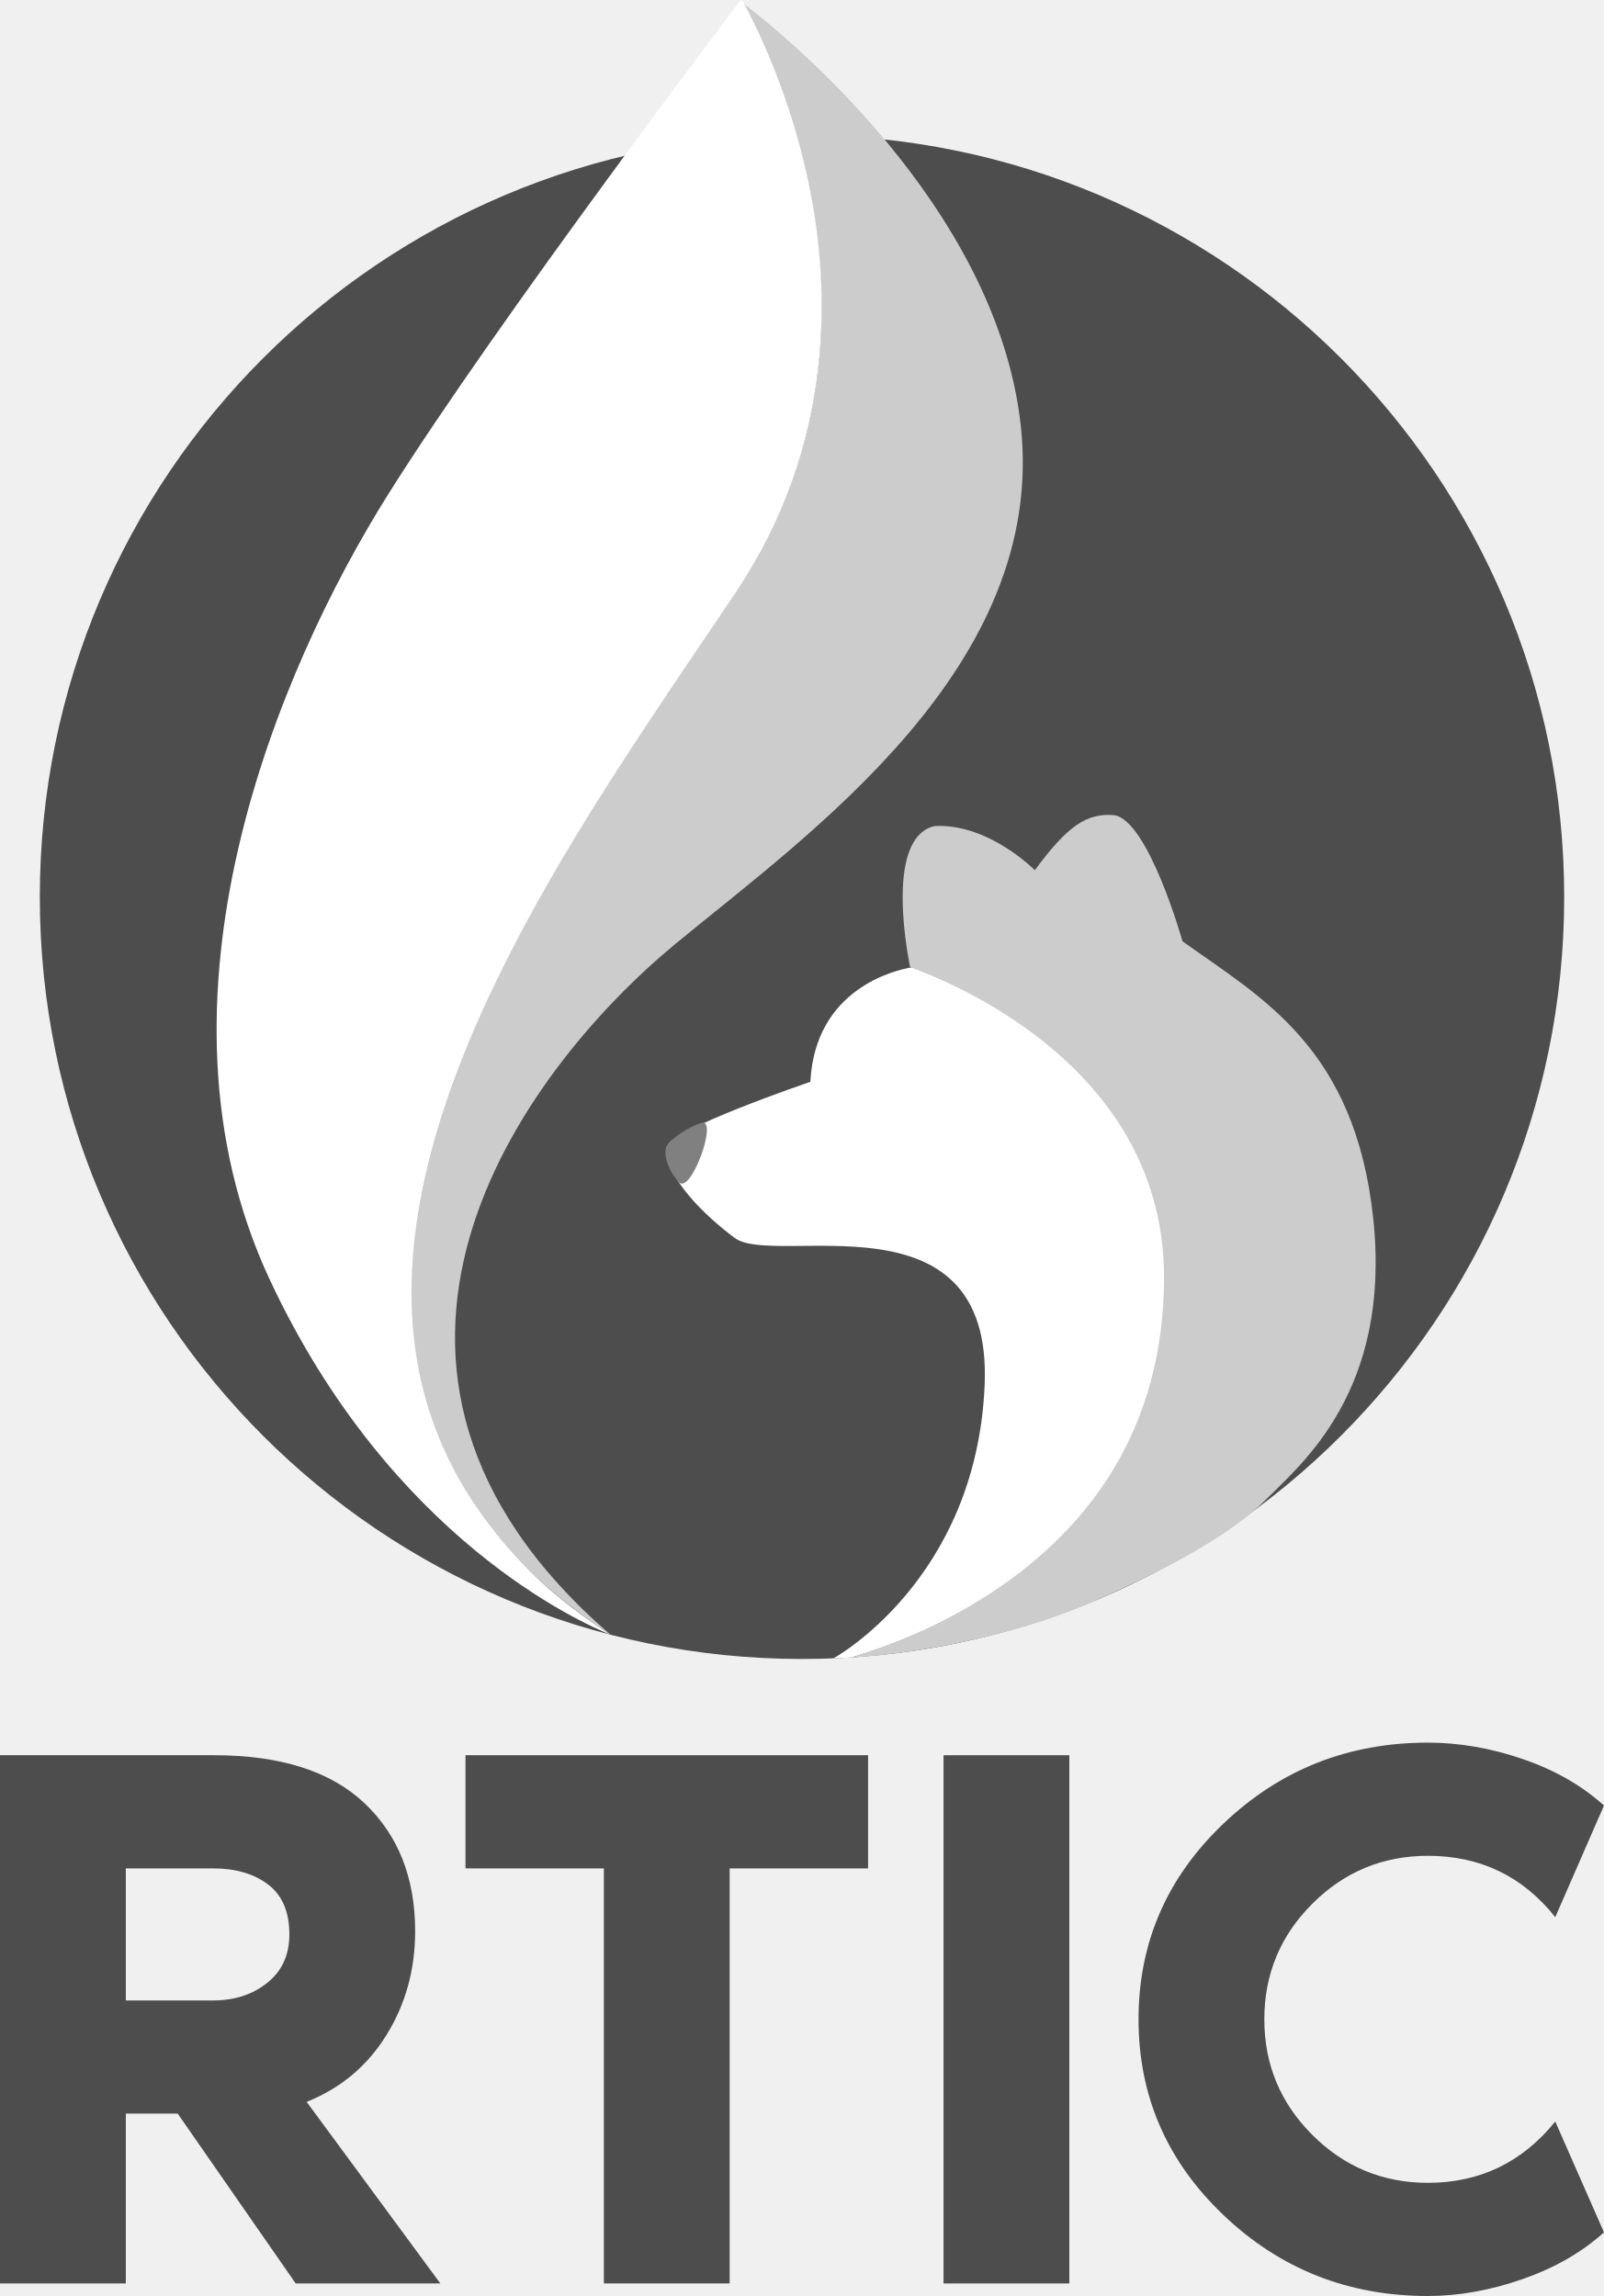
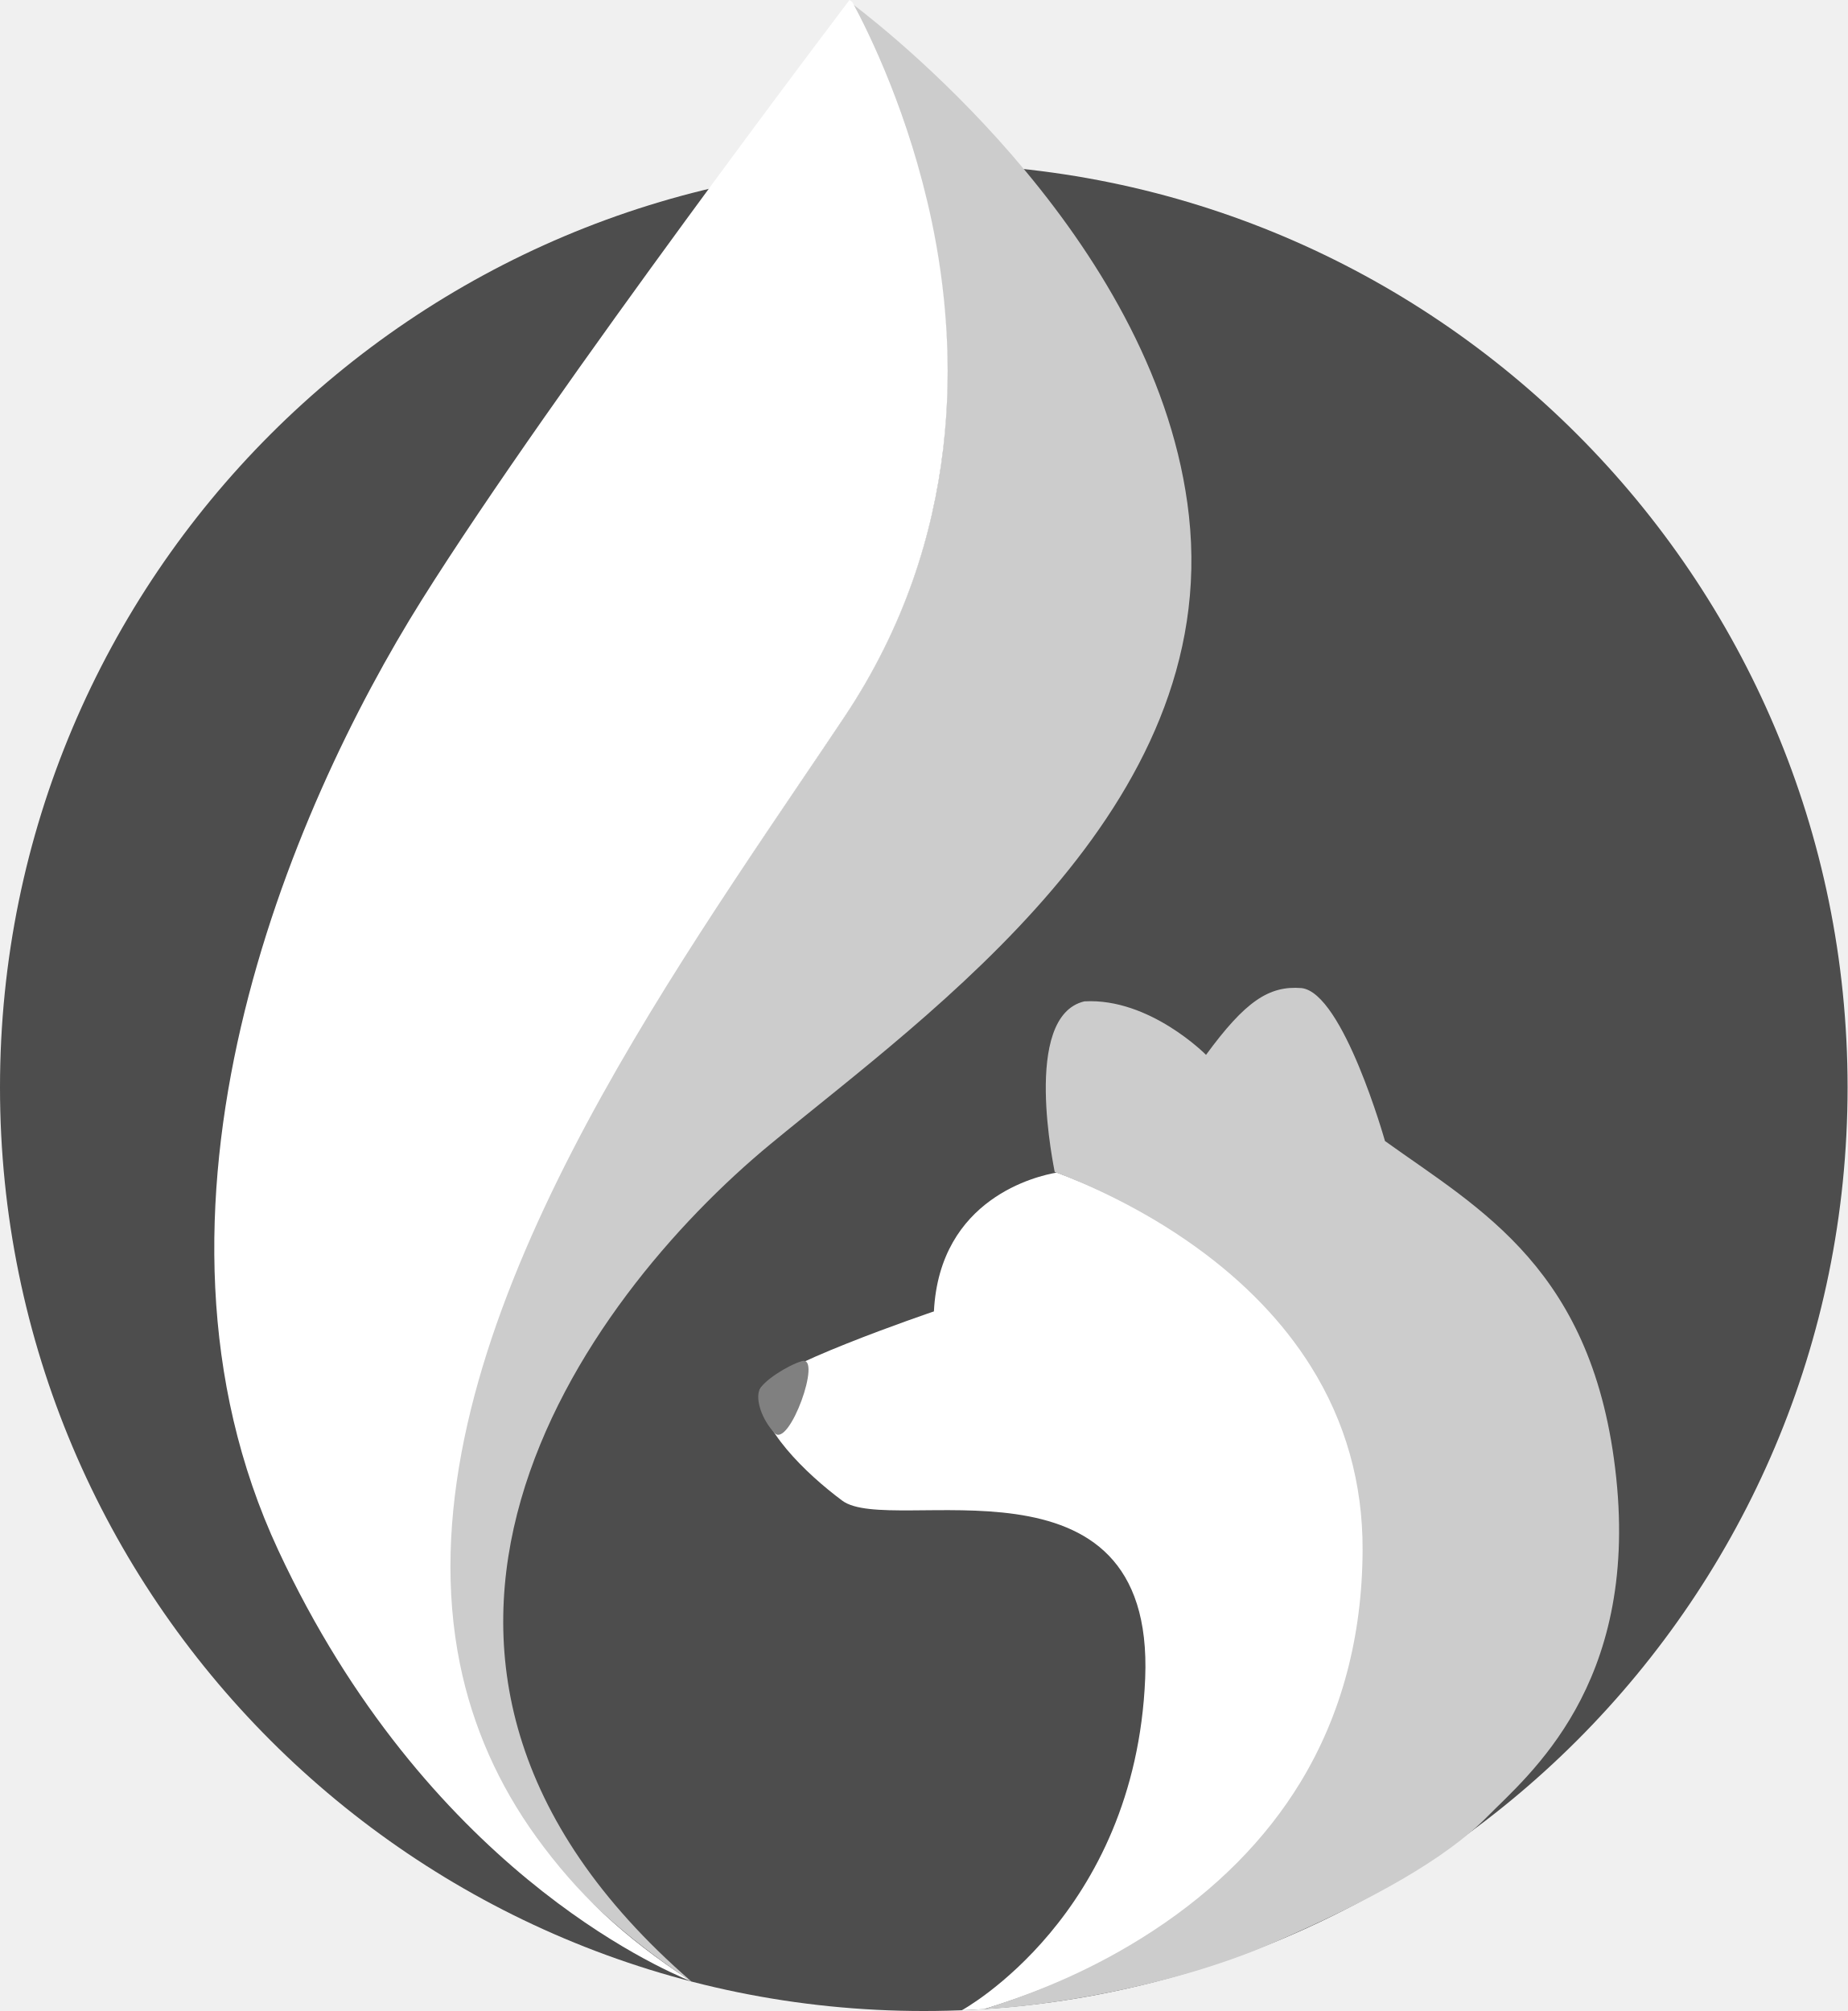
- <svg xmlns="http://www.w3.org/2000/svg" viewBox="0 0 395.175 565.835" height="565.835" width="395.175" xml:space="preserve" id="svg2" version="1.1">
+ <svg xmlns="http://www.w3.org/2000/svg" viewBox="0 0 375.56 408.843" height="408.843" width="375.56" xml:space="preserve" id="svg2" version="1.1">
  <defs id="defs6">
    <clipPath id="clipPath18" clipPathUnits="userSpaceOnUse">
      <path id="path16" d="M 0,500 H 500 V 0 H 0 Z" />
    </clipPath>
  </defs>
-   <g transform="matrix(1.333333,0,0,-1.333333,-139.0418,622.3495)" id="g10">
-     <g style="fill:#4d4d4d" transform="matrix(6.326167,0,0,6.326167,127.53,121.4203)" id="g234">
-       <path id="path236" style="fill:#4d4d4d;fill-opacity:1;fill-rule:nonzero;stroke:none" d="m 0,0 v -3.858 h 2.549 c 0.628,0 1.156,0.172 1.585,0.517 0.428,0.344 0.643,0.815 0.643,1.412 0,0.658 -0.207,1.144 -0.62,1.458 C 3.743,-0.157 3.207,0 2.549,0 Z M 9.186,-12.126 H 4.961 L 1.516,-7.165 H 0 v -4.961 H -3.675 V 3.307 H 2.572 C 4.516,3.307 5.983,2.84 6.97,1.906 7.958,0.972 8.451,-0.276 8.451,-1.837 8.451,-2.955 8.172,-3.966 7.613,-4.869 7.054,-5.772 6.277,-6.423 5.282,-6.821 Z" />
-     </g>
-     <g style="fill:#4d4d4d" transform="matrix(6.326167,0,0,6.326167,190.2926,142.3415)" id="g238">
-       <path id="path240" style="fill:#4d4d4d;fill-opacity:1;fill-rule:nonzero;stroke:none" d="M 0,0 H 11.759 V -3.307 H 7.716 V -15.433 H 4.042 V -3.307 H 0 Z" />
-     </g>
-     <path id="path242" style="fill:#4d4d4d;fill-opacity:1;fill-rule:nonzero;stroke:none;stroke-width:6.326" d="m 301.869,44.707 h -23.242 v 97.632 h 23.242 z" />
-     <g style="fill:#4d4d4d" transform="matrix(6.326167,0,0,6.326167,368.1205,63.30621)" id="g244">
-       <path id="path246" style="fill:#4d4d4d;fill-opacity:1;fill-rule:nonzero;stroke:none" d="M 0,0 C 1.516,0 2.756,0.597 3.721,1.791 L 5.144,-1.447 C 4.501,-2.029 3.709,-2.484 2.767,-2.813 1.826,-3.142 0.903,-3.307 0,-3.307 c -2.327,0 -4.318,0.788 -5.971,2.365 -1.654,1.577 -2.48,3.483 -2.48,5.719 0,2.235 0.826,4.141 2.48,5.718 1.653,1.577 3.644,2.366 5.971,2.366 0.919,0 1.845,-0.161 2.779,-0.482 0.934,-0.322 1.722,-0.774 2.365,-1.355 L 3.721,7.762 C 2.771,8.957 1.531,9.554 0,9.554 -1.317,9.554 -2.442,9.087 -3.376,8.153 -4.31,7.219 -4.777,6.094 -4.777,4.777 -4.777,3.46 -4.31,2.335 -3.376,1.401 -2.442,0.467 -1.317,0 0,0" />
-     </g>
+   <g transform="matrix(1.333333,0,0,-1.333333,-148.8531,622.3495)" id="g10">
    <g style="opacity:1;fill:#4d4d4d;fill-opacity:1" transform="matrix(7.464224,0,0,7.464224,393.3098,300.9646)" id="g248">
      <path id="path250" style="fill:#4d4d4d;fill-opacity:1;fill-rule:nonzero;stroke:none" d="m 0,0 c 0,-10.421 -8.448,-18.868 -18.868,-18.868 -10.421,0 -18.868,8.447 -18.868,18.868 0,10.421 8.447,18.868 18.868,18.868 C -8.448,18.868 0,10.421 0,0" />
    </g>
    <g transform="matrix(7.464224,0,0,7.464224,292.8957,388.128)" id="g252">
      <path id="path254" style="fill:#cccccc;fill-opacity:1;fill-rule:nonzero;stroke:none" d="M 0,0 C -0.604,5.477 -5.967,9.765 -6.856,10.442 -6.487,9.748 -5.71,8.123 -5.267,6.023 -4.92,4.374 -4.845,2.758 -5.043,1.221 -5.291,-0.701 -5.97,-2.505 -7.062,-4.14 c -0.294,-0.441 -0.601,-0.894 -0.926,-1.374 -3.428,-5.065 -8.252,-11.907 -7.043,-17.843 0.528,-2.592 2.166,-4.805 4.866,-6.583 -7.606,6.593 -2.208,13.944 1.62,17.105 C -5.253,-10.117 0.659,-5.974 0,0" />
    </g>
    <g transform="matrix(7.464224,0,0,7.464224,193.4246,186.6298)" id="g256">
      <path id="path258" style="fill:#ffffff;fill-opacity:1;fill-rule:nonzero;stroke:none" d="m 0,0 c -0.777,1.074 -1.303,2.263 -1.562,3.535 -1.212,5.951 3.488,12.895 6.92,17.966 0.325,0.48 0.632,0.933 0.926,1.374 2.464,3.693 2.333,7.549 1.789,10.135 -0.456,2.168 -1.27,3.828 -1.621,4.477 -0.038,0.028 -0.058,0.043 -0.058,0.043 0,0 -6.038,-7.951 -8.738,-12.258 C -5.045,20.964 -8.509,12.81 -5.274,5.863 -2.263,-0.605 2.491,-2.67 3.161,-2.945 1.752,-2.024 0.824,-1.138 0,0" />
    </g>
    <g transform="matrix(7.464224,0,0,7.464224,286.226,210.8505)" id="g260">
      <path id="path262" style="fill:#ffffff;fill-opacity:1;fill-rule:nonzero;stroke:none" d="m 0,0 c -0.199,-4.847 -3.743,-6.779 -3.743,-6.779 0,0 0.201,0.006 0.456,0.023 C -0.013,-5.752 4.496,-3.342 4.518,2.624 4.53,5.687 2.682,7.663 1.13,8.781 c -1.149,0.828 -2.309,1.321 -2.935,1.551 -0.396,-0.067 -2.392,-0.519 -2.51,-2.836 0,0 -3.543,-1.201 -3.56,-1.632 C -7.905,5.13 -6.936,4.187 -6.187,3.63 -5.191,2.888 0.199,4.847 0,0" />
    </g>
    <g transform="matrix(7.464224,0,0,7.464224,360.6426,228.8885)" id="g264">
      <path id="path266" style="fill:#cccccc;fill-opacity:1;fill-rule:nonzero;stroke:none" d="M -0.349,1.682 C -0.797,5.937 -3.126,7.161 -5.072,8.56 c 0,0 -0.852,3.022 -1.702,3.124 0,0 0.357,0.042 0,0 -0.669,0.054 -1.152,-0.27 -1.953,-1.364 0,0 -1.15,1.168 -2.485,1.093 C -12.505,11.108 -11.817,7.957 -11.818,7.928 c 0.64,-0.24 1.768,-0.729 2.886,-1.535 0.992,-0.715 1.781,-1.534 2.346,-2.437 0.707,-1.128 1.062,-2.389 1.057,-3.748 -0.006,-1.773 -0.433,-3.369 -1.267,-4.743 -0.712,-1.172 -1.724,-2.193 -3.01,-3.036 -1.181,-0.774 -2.329,-1.245 -3.451,-1.601 1.173,0.05 3.778,0.432 5.865,1.336 2.086,0.904 3.568,1.742 4.408,2.593 0.84,0.851 3.084,2.67 2.635,6.925 z" />
    </g>
    <path id="path1340" d="m 227.381,254.737 c -0.524,-1.507 0.393,-4.384 2.333,-6.474 2.236,-2.409 7.34,11.891 4.187,10.961 -2.215,-0.653 -6.037,-3.095 -6.52,-4.487 z" style="fill:#808080;fill-opacity:1;stroke:#cccccc;stroke-width:0;stroke-linecap:butt;stroke-linejoin:miter;stroke-miterlimit:4;stroke-dasharray:none;stroke-opacity:1" />
  </g>
</svg>
